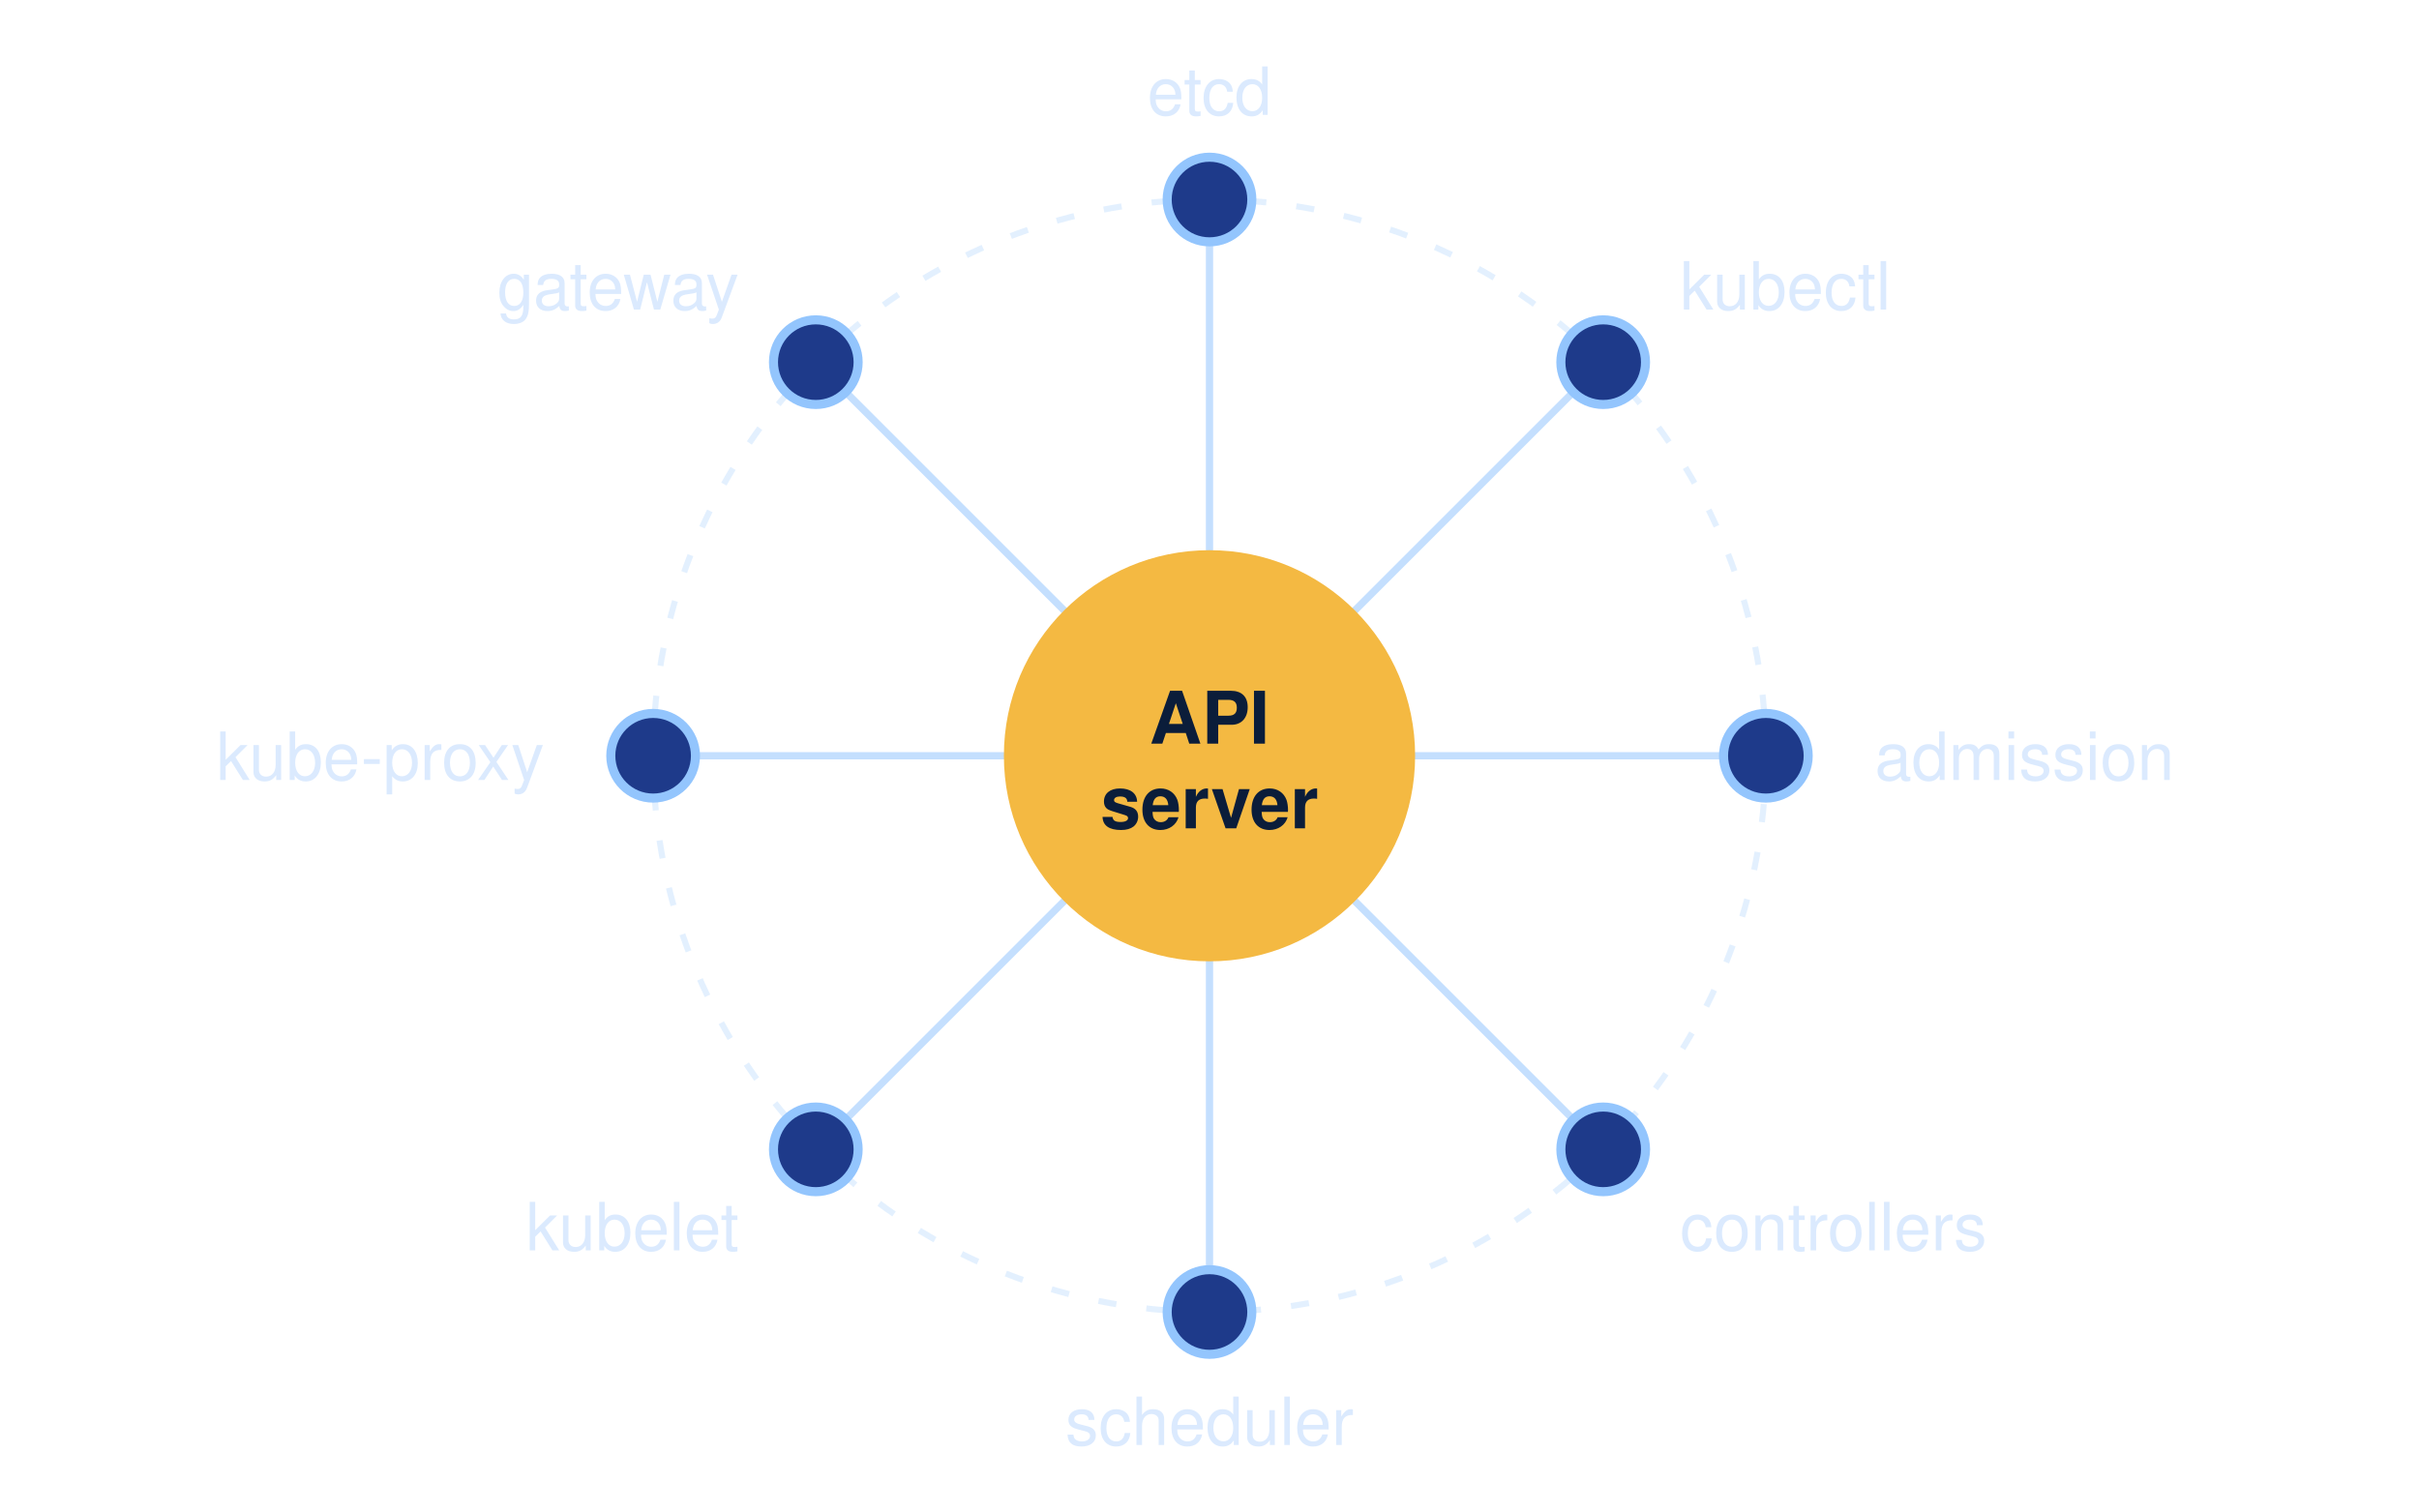
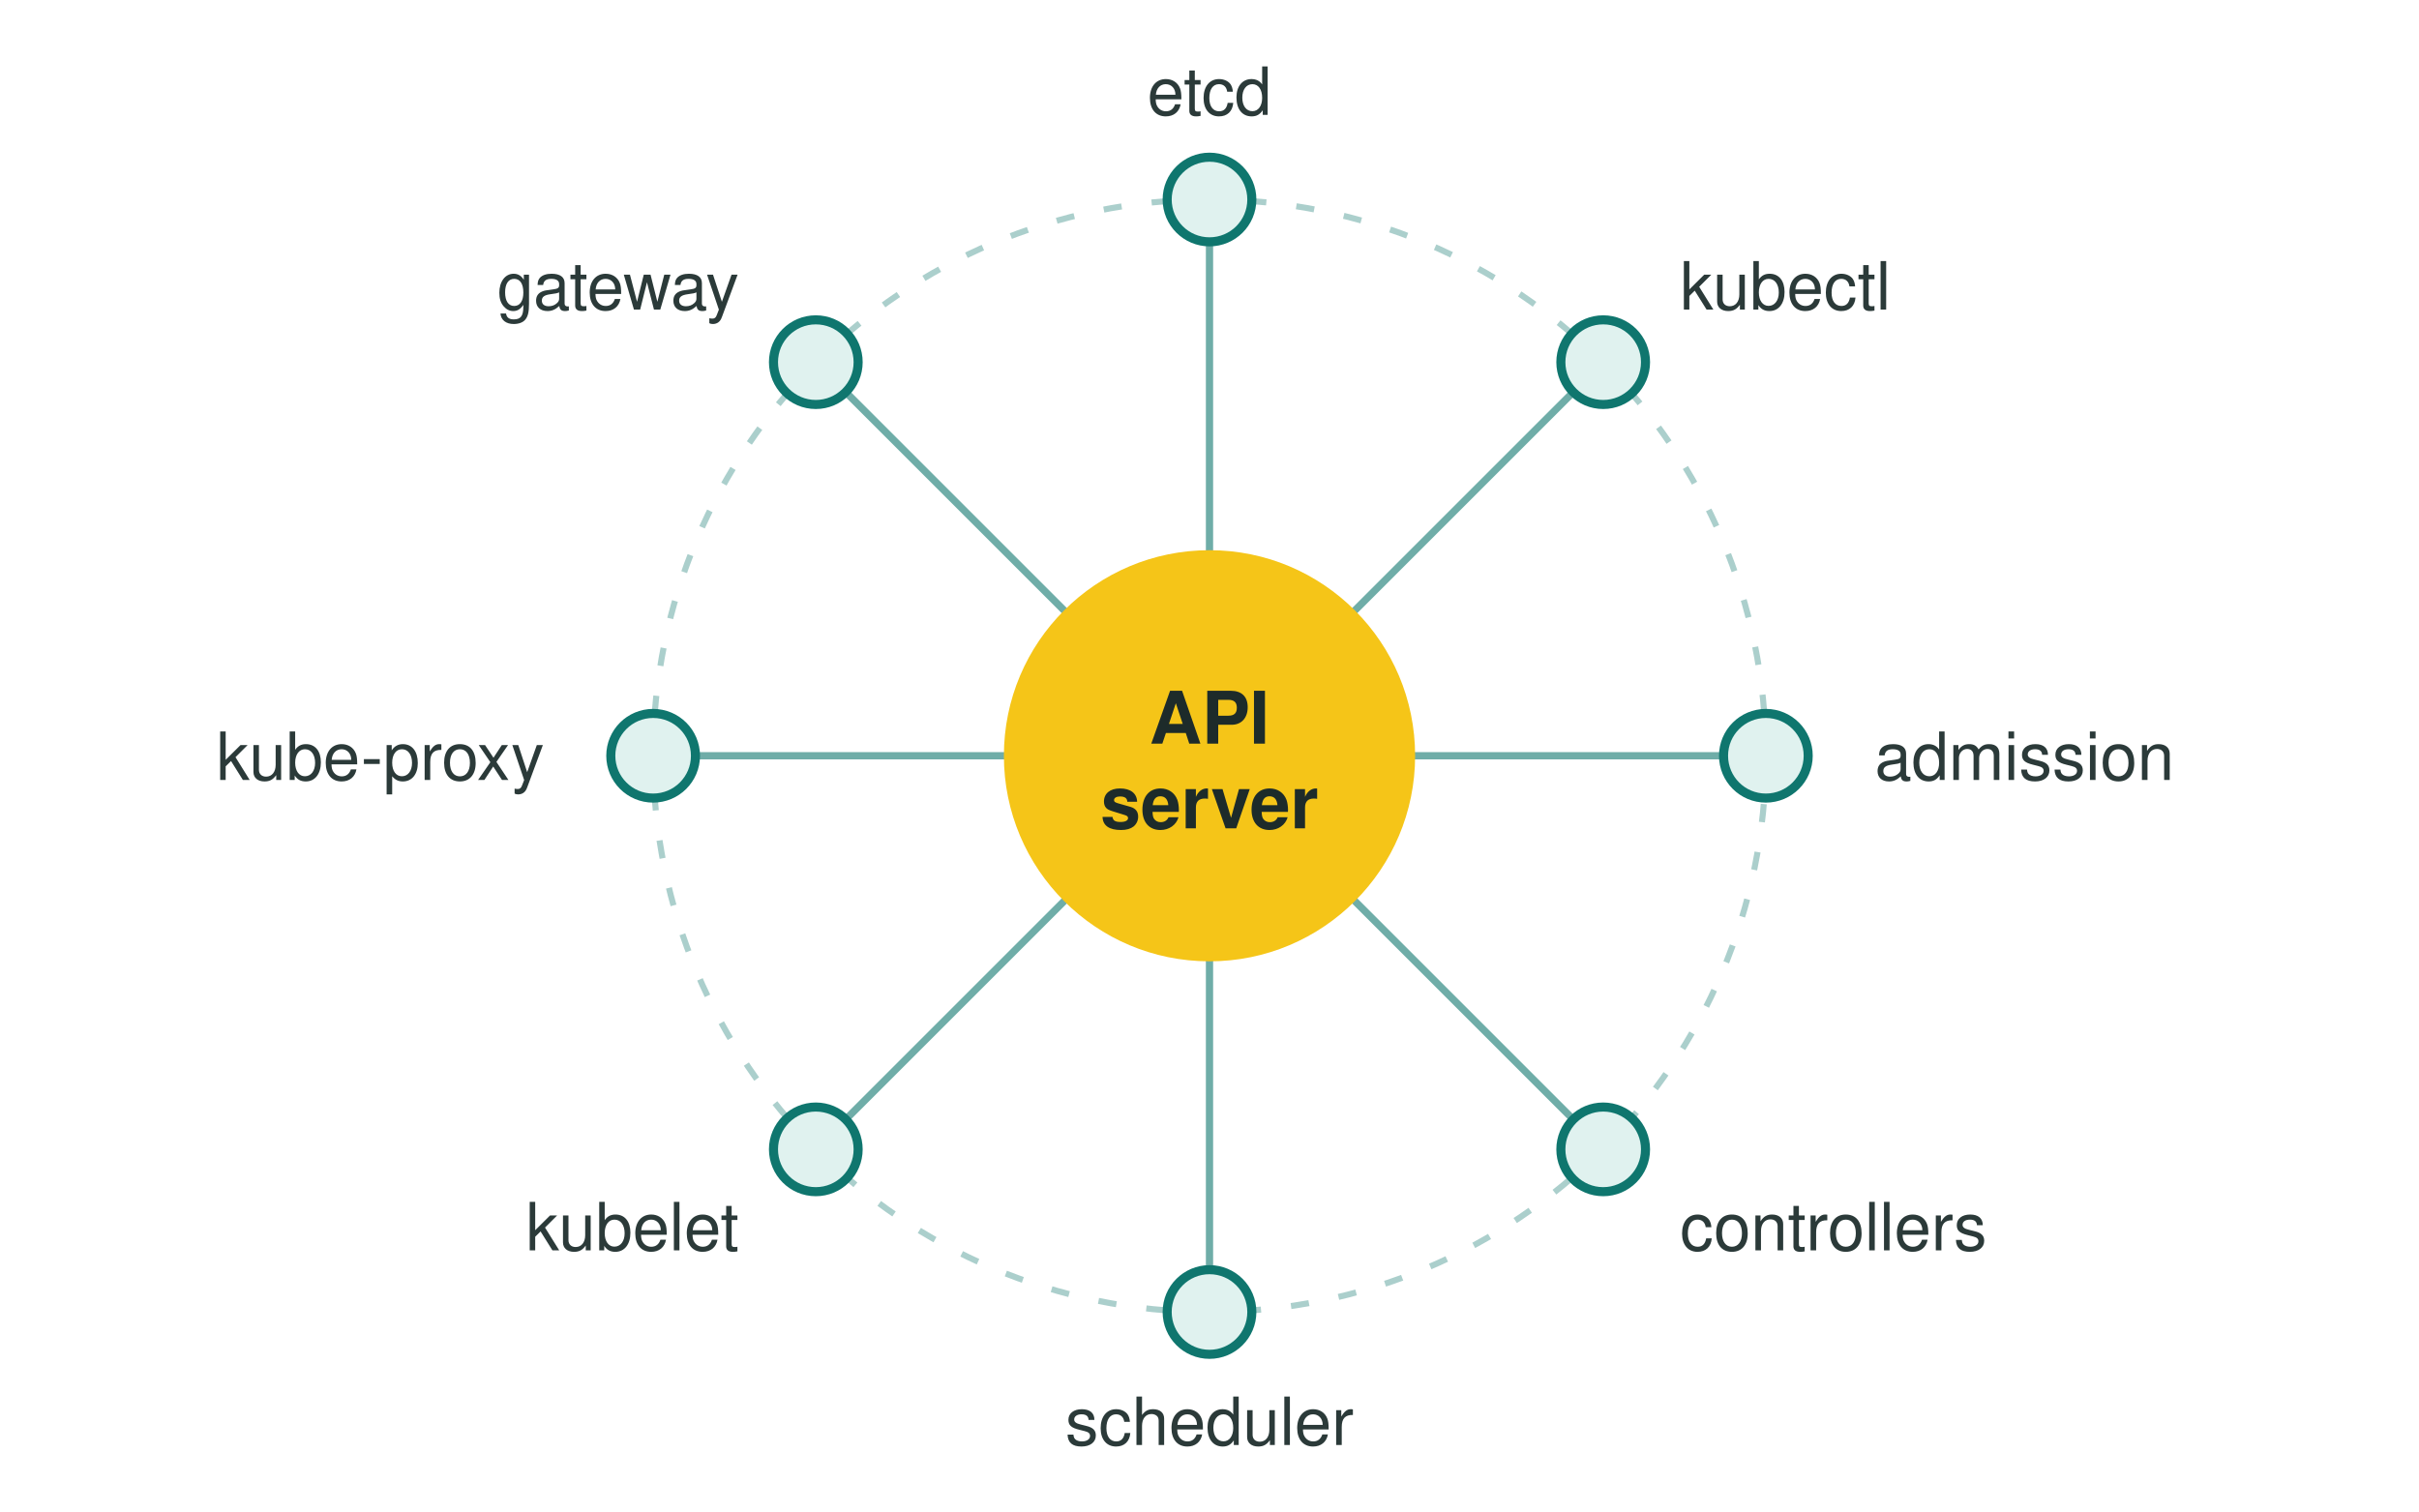
<svg xmlns="http://www.w3.org/2000/svg" viewBox="-40 0 400 250" width="400" height="250" role="img" aria-labelledby="t">
-   <style>text { font-family: -apple-system, "Segoe UI", Helvetica, Arial, sans-serif; fill: #dbeafe; font-size: 11px; } .hub { font-size: 12px; font-weight: 600; fill: #0b1d3a; }</style>
-   <circle cx="160" cy="125" r="92" fill="none" stroke="#93c5fd" stroke-opacity="0.25" stroke-dasharray="3 5" />
-   <line x1="160" y1="125" x2="160.0" y2="33.0" stroke="#93c5fd" stroke-opacity="0.55" stroke-width="1.2" />
-   <line x1="160" y1="125" x2="225.1" y2="59.9" stroke="#93c5fd" stroke-opacity="0.55" stroke-width="1.2" />
-   <line x1="160" y1="125" x2="252.0" y2="125.0" stroke="#93c5fd" stroke-opacity="0.55" stroke-width="1.2" />
-   <line x1="160" y1="125" x2="225.1" y2="190.1" stroke="#93c5fd" stroke-opacity="0.55" stroke-width="1.2" />
-   <line x1="160" y1="125" x2="160.0" y2="217.0" stroke="#93c5fd" stroke-opacity="0.55" stroke-width="1.2" />
-   <line x1="160" y1="125" x2="94.9" y2="190.1" stroke="#93c5fd" stroke-opacity="0.55" stroke-width="1.2" />
-   <line x1="160" y1="125" x2="68.0" y2="125.0" stroke="#93c5fd" stroke-opacity="0.55" stroke-width="1.2" />
-   <line x1="160" y1="125" x2="94.9" y2="59.9" stroke="#93c5fd" stroke-opacity="0.55" stroke-width="1.2" />
-   <circle cx="160.0" cy="33.0" r="7" fill="#1e3a8a" stroke="#93c5fd" stroke-width="1.5" />
+   <style>text { font-family: -apple-system, "Segoe UI", Helvetica, Arial, sans-serif; fill: #2b3a39; font-size: 11px; } .hub { font-size: 12px; font-weight: 600; fill: #1d2b2a; }</style>
+   <circle cx="160" cy="125" r="92" fill="none" stroke="#0f766e" stroke-opacity="0.35" stroke-dasharray="3 5" />
+   <line x1="160" y1="125" x2="160.0" y2="33.0" stroke="#0f766e" stroke-opacity="0.6" stroke-width="1.2" />
+   <line x1="160" y1="125" x2="225.1" y2="59.9" stroke="#0f766e" stroke-opacity="0.6" stroke-width="1.2" />
+   <line x1="160" y1="125" x2="252.0" y2="125.0" stroke="#0f766e" stroke-opacity="0.6" stroke-width="1.2" />
+   <line x1="160" y1="125" x2="225.1" y2="190.1" stroke="#0f766e" stroke-opacity="0.6" stroke-width="1.2" />
+   <line x1="160" y1="125" x2="160.0" y2="217.0" stroke="#0f766e" stroke-opacity="0.6" stroke-width="1.2" />
+   <line x1="160" y1="125" x2="94.9" y2="190.1" stroke="#0f766e" stroke-opacity="0.6" stroke-width="1.2" />
+   <line x1="160" y1="125" x2="68.0" y2="125.0" stroke="#0f766e" stroke-opacity="0.6" stroke-width="1.2" />
+   <line x1="160" y1="125" x2="94.9" y2="59.9" stroke="#0f766e" stroke-opacity="0.6" stroke-width="1.2" />
+   <circle cx="160.0" cy="33.0" r="7" fill="#e0f2ef" stroke="#0f766e" stroke-width="1.5" />
  <text x="160.0" y="19.0" text-anchor="middle">etcd</text>
-   <circle cx="225.1" cy="59.9" r="7" fill="#1e3a8a" stroke="#93c5fd" stroke-width="1.5" />
+   <circle cx="225.1" cy="59.9" r="7" fill="#e0f2ef" stroke="#0f766e" stroke-width="1.5" />
  <text x="237.8" y="51.2" text-anchor="start">kubectl</text>
-   <circle cx="252.0" cy="125.0" r="7" fill="#1e3a8a" stroke="#93c5fd" stroke-width="1.5" />
+   <circle cx="252.0" cy="125.0" r="7" fill="#e0f2ef" stroke="#0f766e" stroke-width="1.5" />
  <text x="270.0" y="129.0" text-anchor="start">admission</text>
-   <circle cx="225.1" cy="190.1" r="7" fill="#1e3a8a" stroke="#93c5fd" stroke-width="1.5" />
+   <circle cx="225.1" cy="190.1" r="7" fill="#e0f2ef" stroke="#0f766e" stroke-width="1.5" />
  <text x="237.8" y="206.8" text-anchor="start">controllers</text>
-   <circle cx="160.0" cy="217.0" r="7" fill="#1e3a8a" stroke="#93c5fd" stroke-width="1.5" />
+   <circle cx="160.0" cy="217.0" r="7" fill="#e0f2ef" stroke="#0f766e" stroke-width="1.5" />
  <text x="160.0" y="239.0" text-anchor="middle">scheduler</text>
-   <circle cx="94.9" cy="190.1" r="7" fill="#1e3a8a" stroke="#93c5fd" stroke-width="1.5" />
+   <circle cx="94.9" cy="190.1" r="7" fill="#e0f2ef" stroke="#0f766e" stroke-width="1.5" />
  <text x="82.2" y="206.8" text-anchor="end">kubelet</text>
-   <circle cx="68.0" cy="125.0" r="7" fill="#1e3a8a" stroke="#93c5fd" stroke-width="1.5" />
+   <circle cx="68.0" cy="125.0" r="7" fill="#e0f2ef" stroke="#0f766e" stroke-width="1.5" />
  <text x="50.0" y="129.0" text-anchor="end">kube-proxy</text>
-   <circle cx="94.9" cy="59.9" r="7" fill="#1e3a8a" stroke="#93c5fd" stroke-width="1.5" />
+   <circle cx="94.9" cy="59.9" r="7" fill="#e0f2ef" stroke="#0f766e" stroke-width="1.5" />
  <text x="82.2" y="51.2" text-anchor="end">gateway</text>
-   <circle cx="160" cy="125" r="34" fill="#f4b942" />
+   <circle cx="160" cy="125" r="34" fill="#f5c518" />
  <text class="hub" x="160" y="123" text-anchor="middle">API</text>
  <text class="hub" x="160" y="137" text-anchor="middle">server</text>
</svg>
